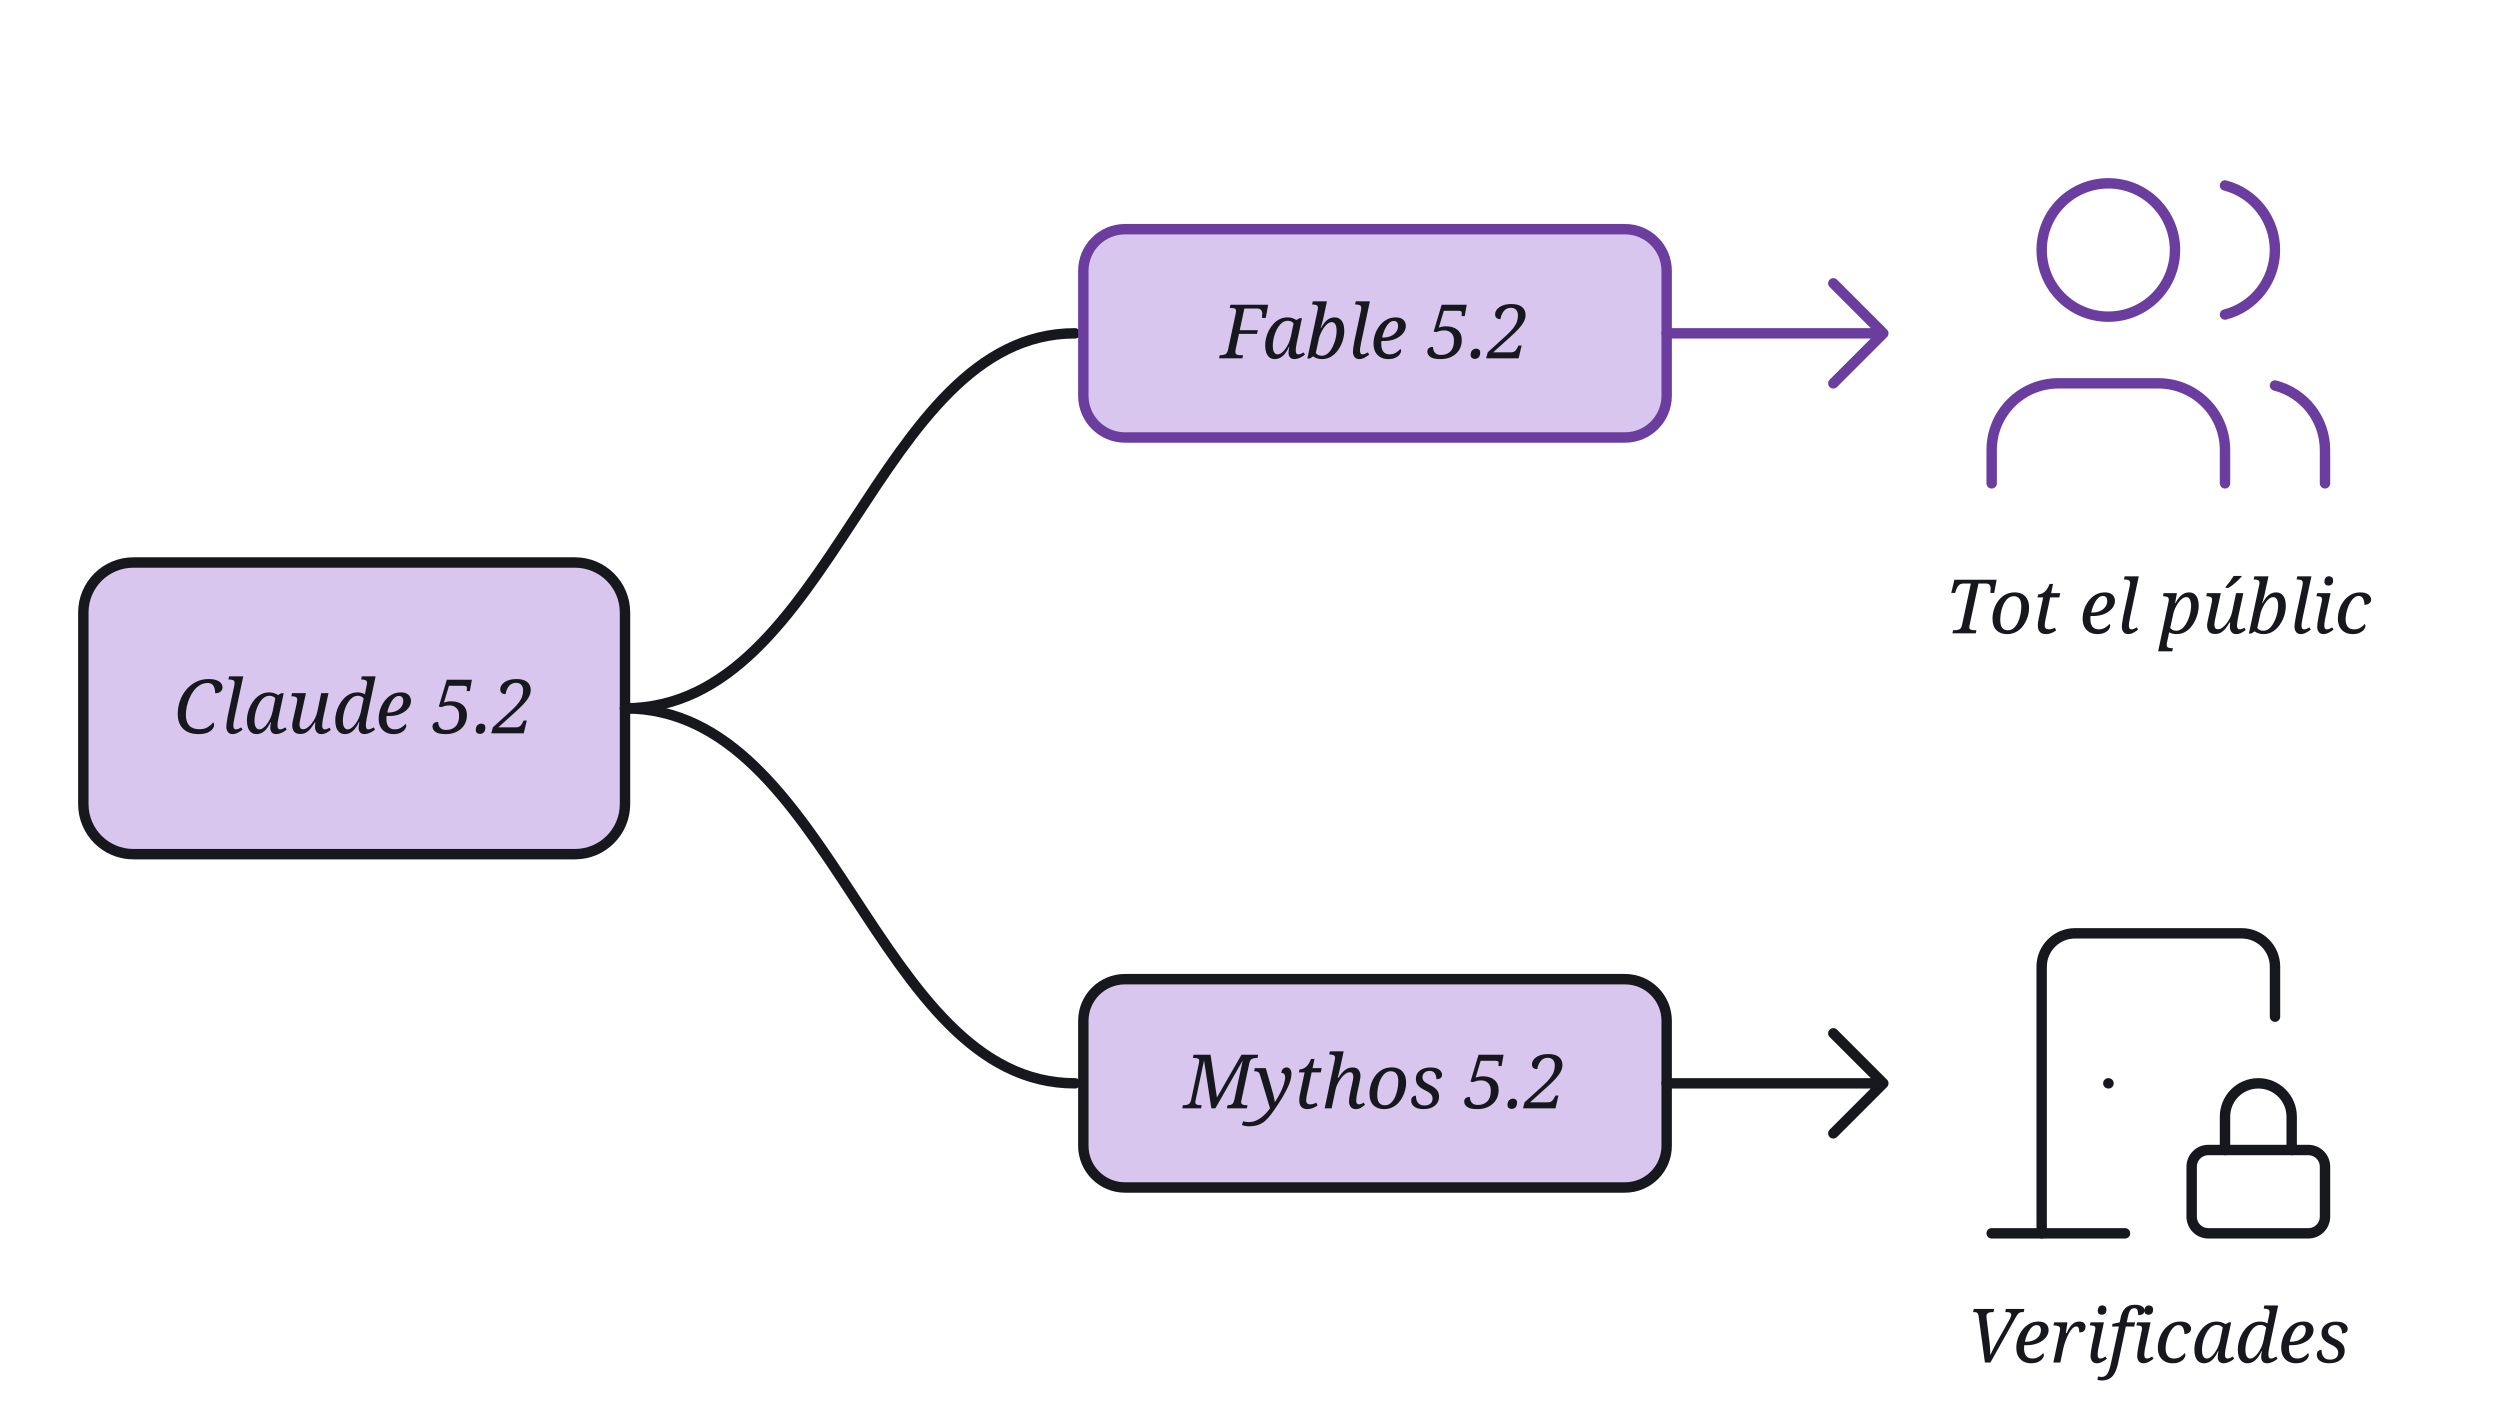
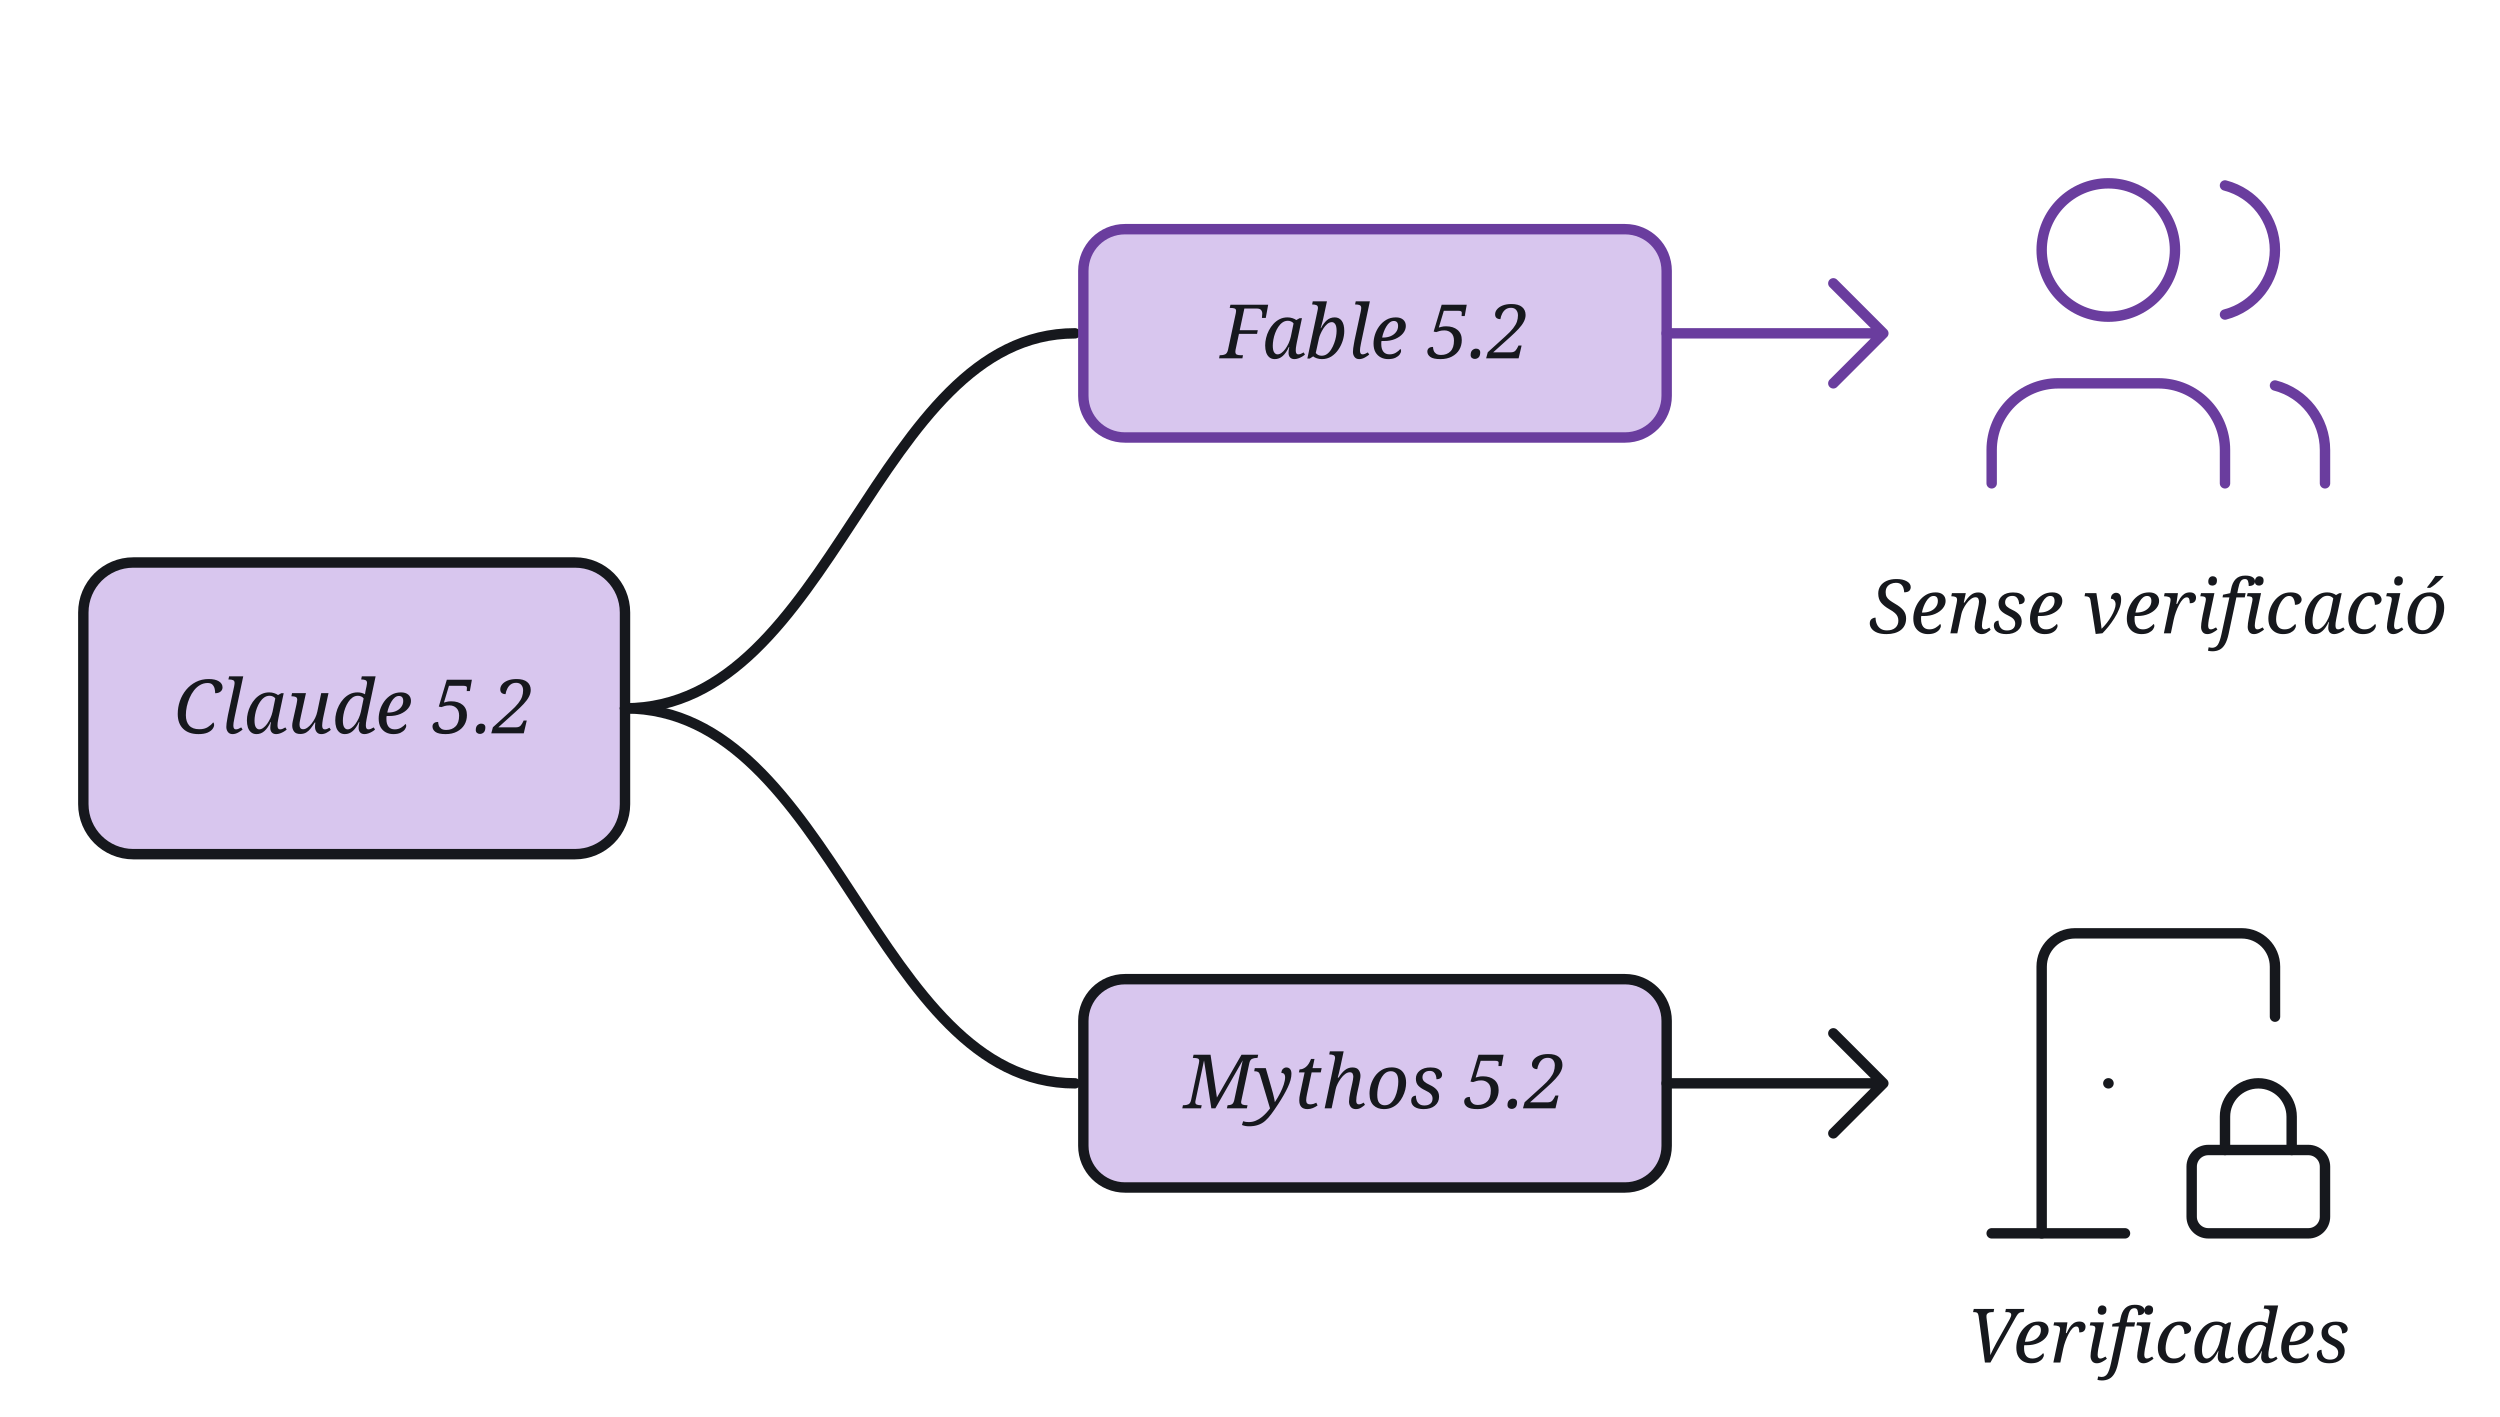
<svg xmlns="http://www.w3.org/2000/svg" class="ilu-d" viewBox="0 0 600 340">
  <style>svg.ilu-d{background:var(--sec-tinte,#eee6f7)}.ilu-d .t{stroke: var(--ilu-tinta,#16181d); fill: none; stroke-width: 2.5; stroke-linecap: round; stroke-linejoin: round;}.ilu-d .a{stroke: var(--ilu-azul,#6a3d9e); fill: none; stroke-width: 2.5; stroke-linecap: round; stroke-linejoin: round;}.ilu-d .r{stroke: var(--ilu-rojo,#c8202c); fill: none; stroke-width: 2.5; stroke-linecap: round; stroke-linejoin: round;}.ilu-d .fa{fill: var(--ilu-relleno,#d8c6ee); stroke: none;}.ilu-d .ft{fill: var(--ilu-tinta,#16181d); stroke: none;}.ilu-d .fz{fill: var(--ilu-azul,#6a3d9e); stroke: none;}.ilu-d .lbl{fill: var(--ilu-tinta,#16181d); font-family: 'Newsreader', Georgia, serif; font-style: italic; font-size: 18px;}.ilu-d .num{fill: var(--ilu-tinta,#16181d); font-family: 'Newsreader', Georgia, serif; font-size: 34px; font-weight: 600;}.ilu-d .num-tres{font-size: 38px; font-weight: 700;}.ilu-d .nom-chatgpt{fill: var(--c-herramientas,#1c3faa);}.ilu-d .nom-vce{fill: var(--c-comunidad,#1d7547);}.ilu-d .nom-edumedia{fill: var(--c-multimedia,#a8206f);}.ilu-d .total{fill: var(--ilu-tinta,#16181d); font-family: 'Newsreader', Georgia, serif; font-size: 60px; font-weight: 700;}.ilu-d g.li2{stroke-width: 1.25;}.ilu-d g.li3{stroke-width: 0.833;}.ilu-d g.li4{stroke-width: 0.625;}</style>
  <rect class="fa" x="20" y="135" width="130" height="70" rx="12" />
  <rect class="t" x="20" y="135" width="130" height="70" rx="12" />
  <text class="lbl" x="85" y="176" text-anchor="middle">Claude 5.2</text>
  <path class="t" d="M150 170 C200 170 210 80 258 80" />
  <path class="t" d="M150 170 C200 170 210 260 258 260" />
  <rect class="fa" x="260" y="55" width="140" height="50" rx="10" />
  <rect class="a" x="260" y="55" width="140" height="50" rx="10" />
  <text class="lbl" x="330" y="86" text-anchor="middle">Fable 5.2</text>
  <rect class="fa" x="260" y="235" width="140" height="50" rx="10" />
  <rect class="t" x="260" y="235" width="140" height="50" rx="10" />
  <text class="lbl" x="330" y="266" text-anchor="middle">Mythos 5.2</text>
  <path class="a" d="M400 80 H452 M440 68 L452 80 L440 92" />
  <path class="t" d="M400 260 H452 M440 248 L452 260 L440 272" />
  <g class="a li4" transform="translate(470 32) scale(4)">
    <path d="M16 21v-2a4 4 0 0 0-4-4H6a4 4 0 0 0-4 4v2" />
    <path d="M16 3.128a4 4 0 0 1 0 7.744" />
    <path d="M22 21v-2a4 4 0 0 0-3-3.87" />
    <circle cx="9" cy="7" r="4" />
  </g>
  <g class="t li4" transform="translate(470 212) scale(4)">
    <path d="M19 8V5a2 2 0 00-2-2H7a2 2 0 00-2 2v16" />
    <path d="M2 21h8" />
    <path d="M20 16v-2a2 2 0 00-4 0v2" />
    <path d="M9 12h.01" />
    <rect x="14" y="16" width="8" height="5" rx="1" />
  </g>
-   <text class="lbl" x="518" y="152" text-anchor="middle">Tot el públic</text>
+   <text class="lbl" x="518" y="152" text-anchor="middle">Sense verificació</text>
  <text class="lbl" x="518" y="327" text-anchor="middle">Verificades</text>
</svg>
